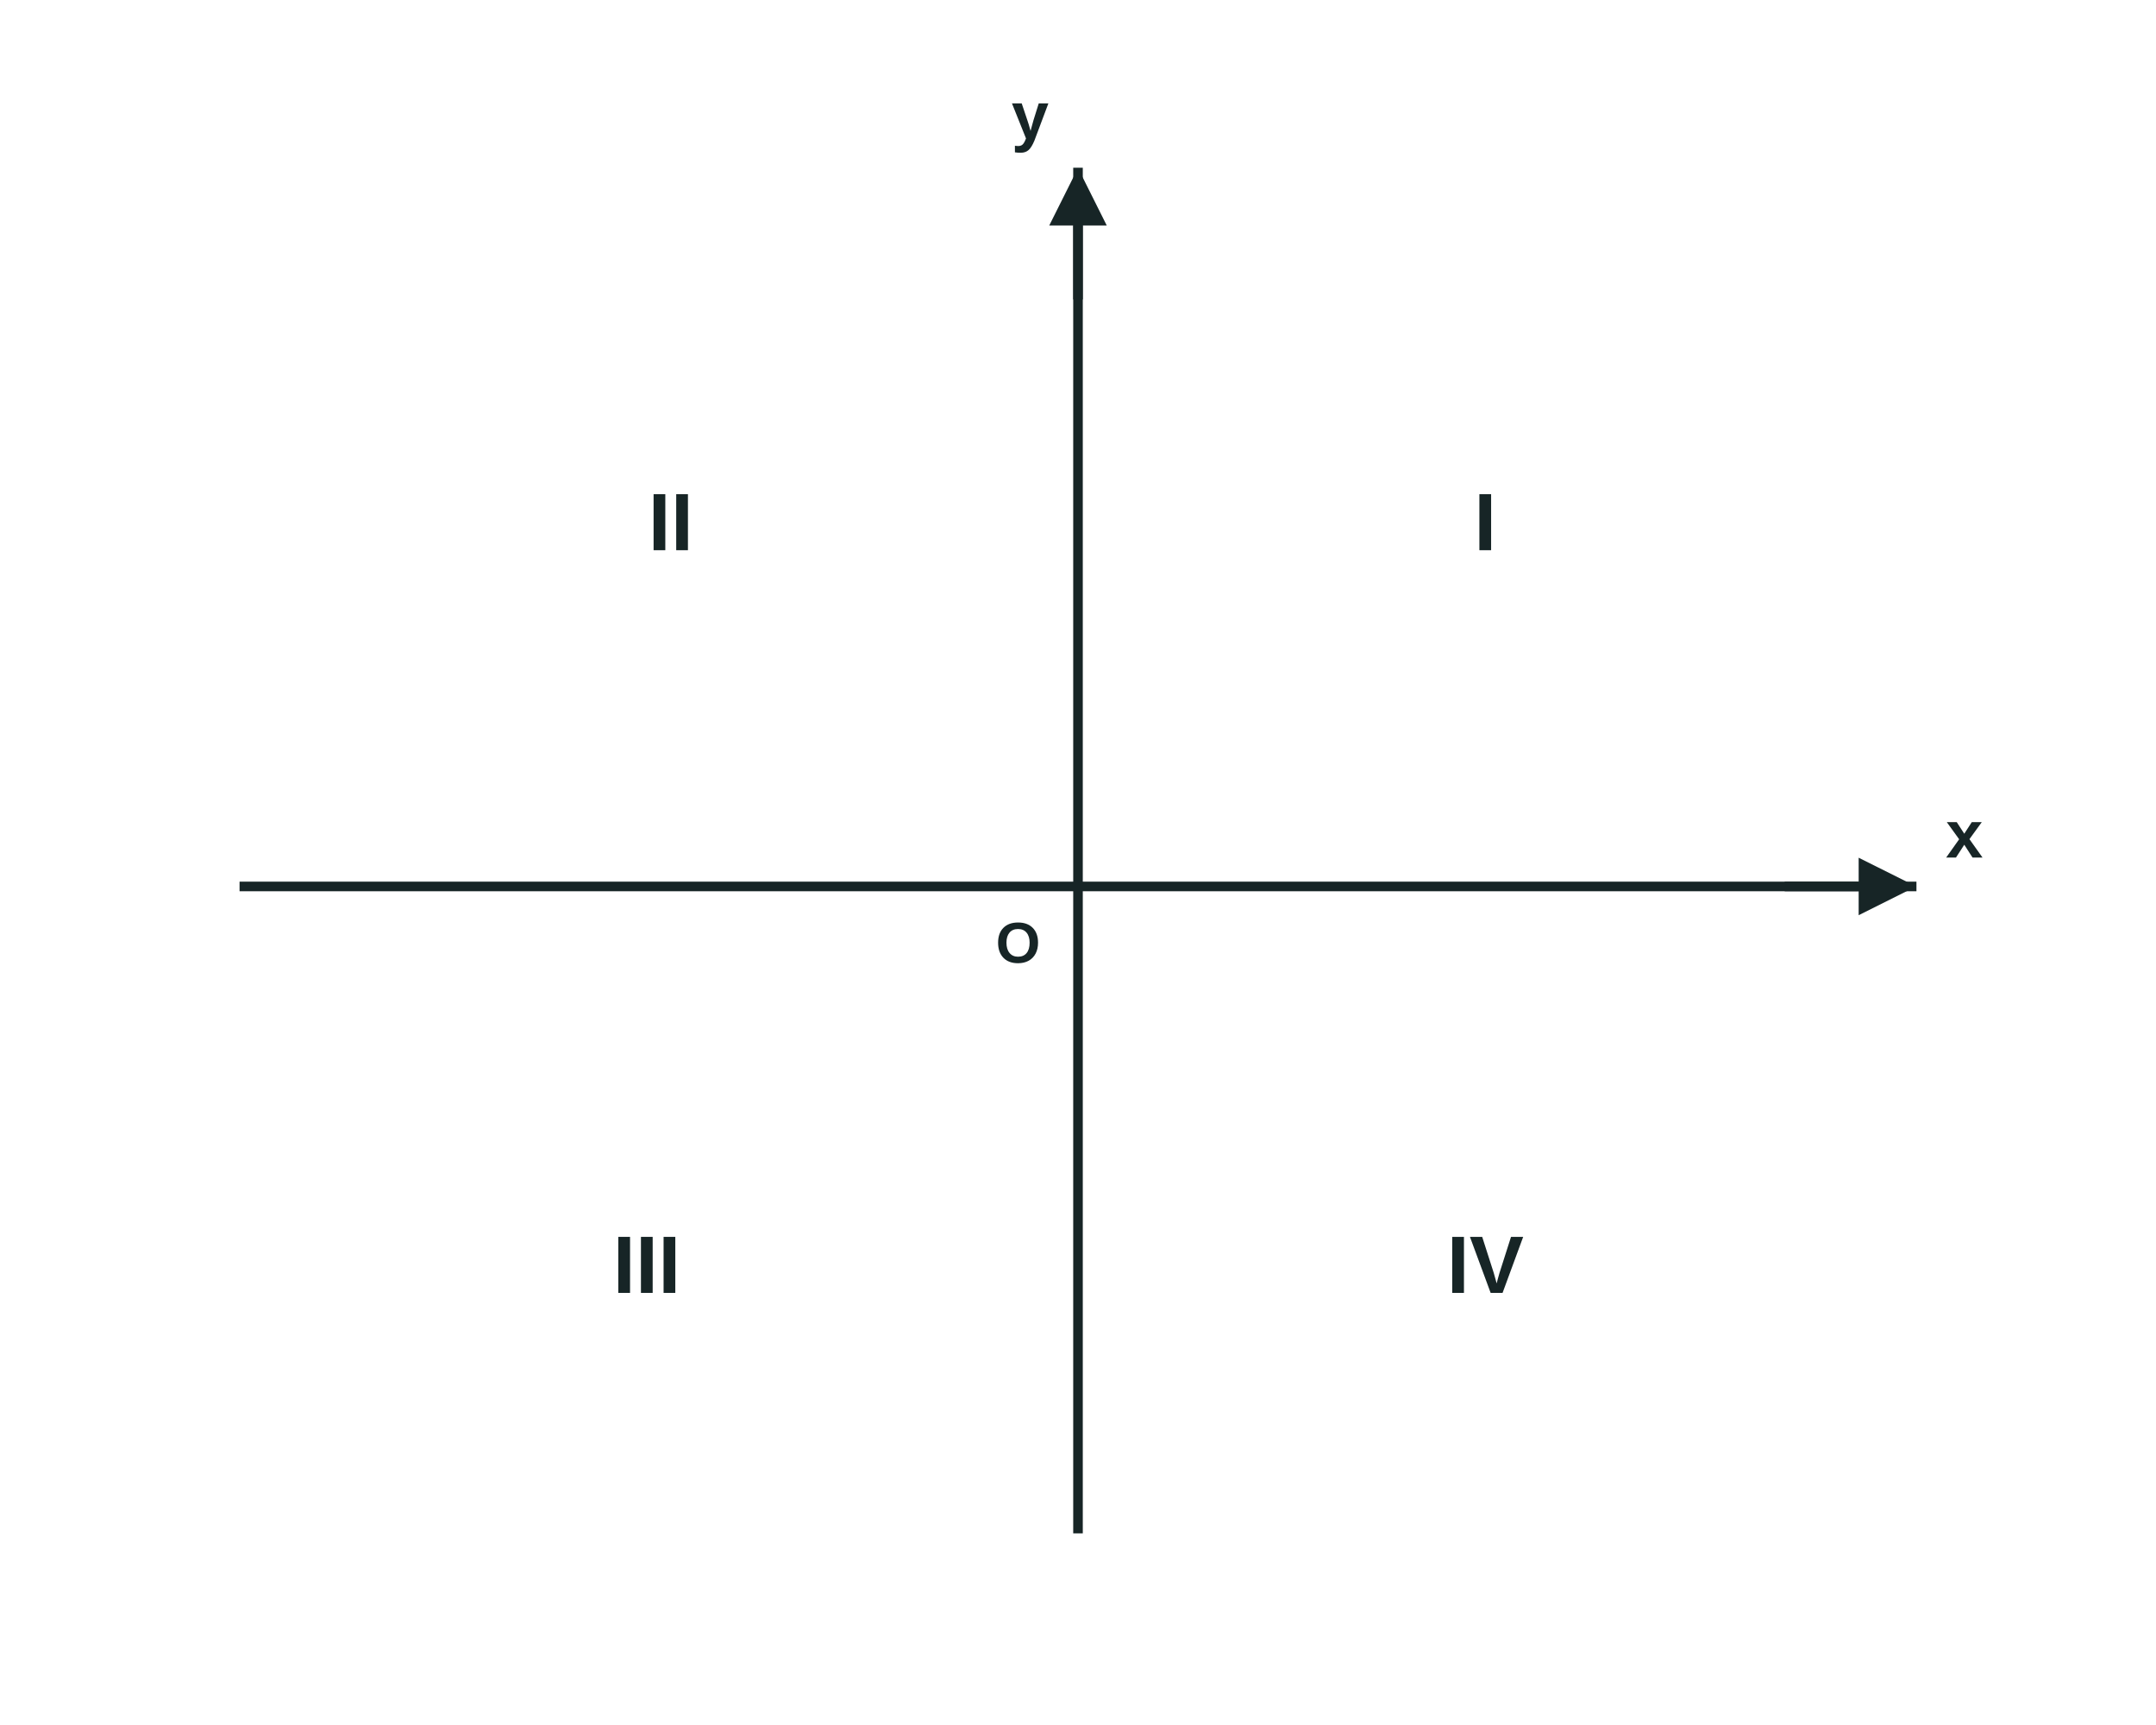
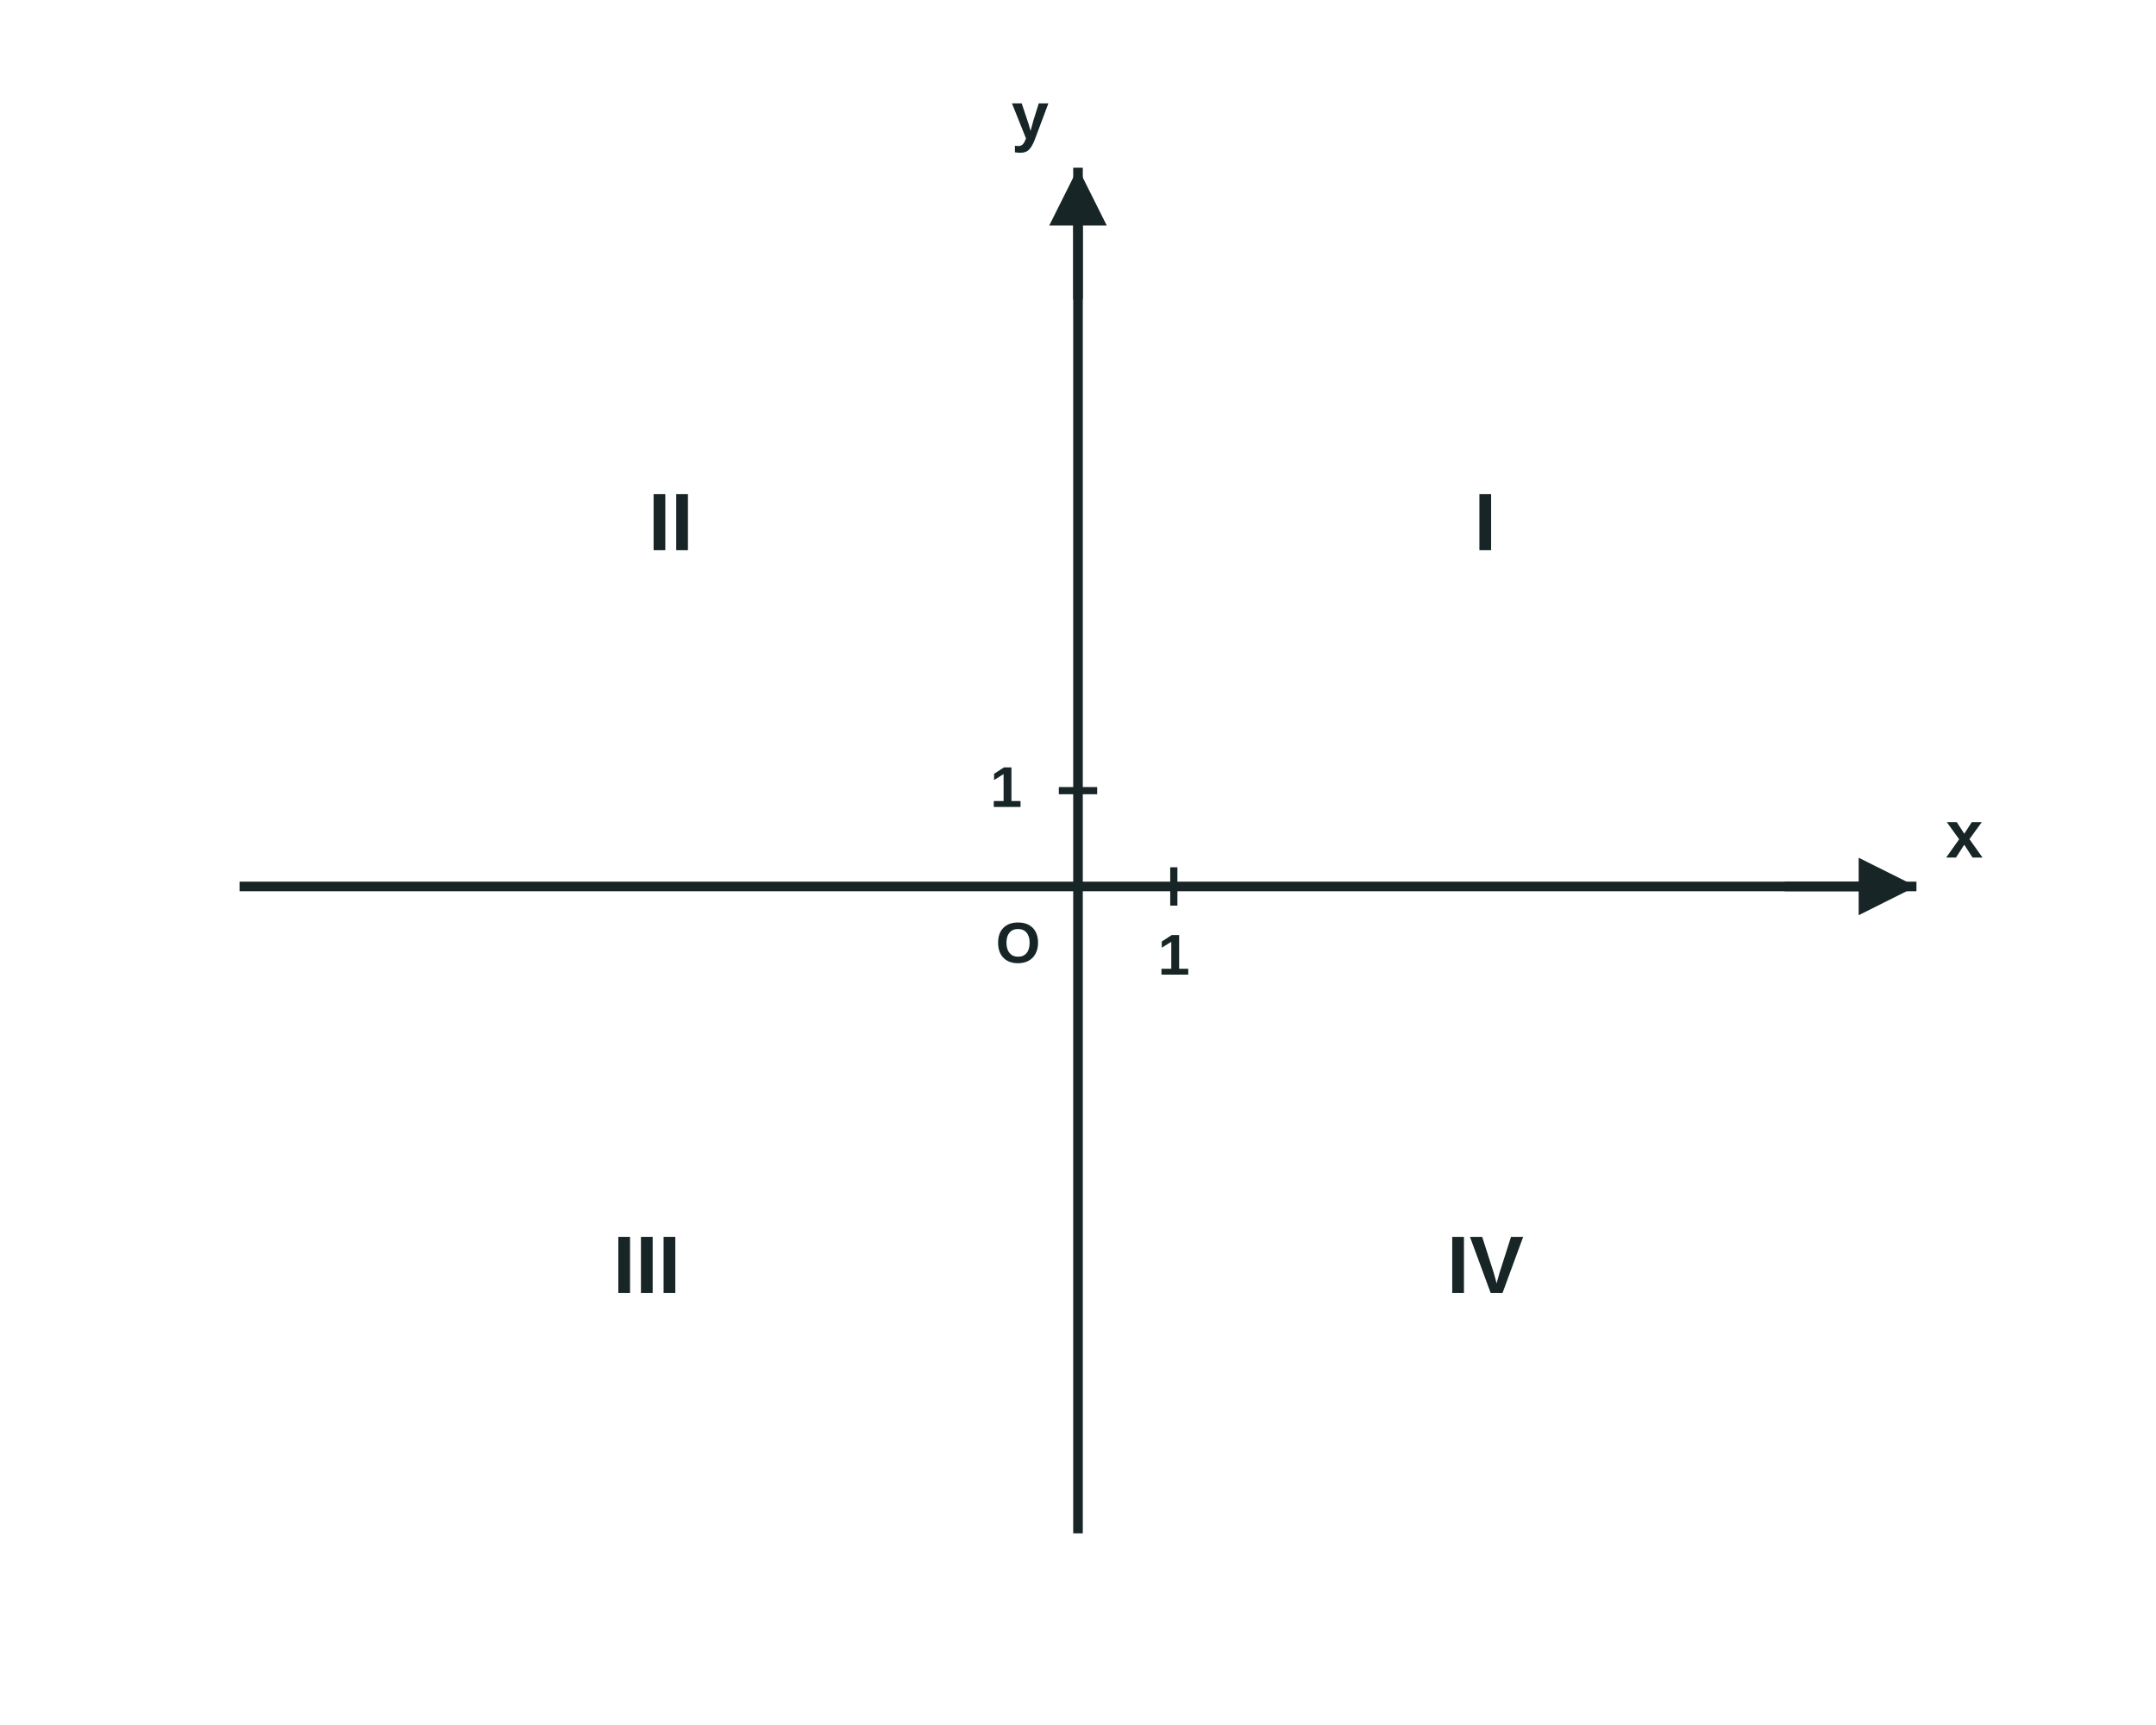
<svg xmlns="http://www.w3.org/2000/svg" width="900" height="720" style="overflow: hidden; display: block; background: rgb(255, 255, 255);" viewBox="0 0 900 720">
  <defs>
    <filter id="ld-fig-26_f1" width="300%" height="300%" filterUnits="userSpaceOnUse">
      <feOffset in="SourceGraphic" result="offOut" dx="5" dy="5" />
      <feColorMatrix in="offOut" result="colorOut" type="matrix" values="0.1 0 0 0 0  0 0.1 0 0 0  0 0 0.1 0 0  0 0 0 1 0" />
      <feGaussianBlur in="colorOut" result="blurOut" stdDeviation="3" />
      <feBlend in="SourceGraphic" in2="blurOut" mode="normal" />
    </filter>
    <clipPath id="ld-fig-26_ClipFull">
      <rect x="0" y="0" width="900" height="720" rx="10" ry="10" />
    </clipPath>
    <marker id="ld-fig-26_ld-x-arrowTriangleEnd1" fill="context-stroke" stroke="context-stroke" stroke-width="0" orient="auto" markerUnits="strokeWidth" refY="5" refX="0.05" viewBox="0 0 40 40" markerHeight="24" markerWidth="24" display="inherit" style="position: absolute;">
      <path d="M 0,0 L 10,5 L 0,10 z" />
    </marker>
    <marker id="ld-fig-26_ld-y-arrowTriangleEnd1" fill="context-stroke" stroke="context-stroke" stroke-width="0" orient="auto" markerUnits="strokeWidth" refY="5" refX="0.05" viewBox="0 0 40 40" markerHeight="24" markerWidth="24" display="inherit" style="position: absolute;">
      <path d="M 0,0 L 10,5 L 0,10 z" />
    </marker>
  </defs>
  <g />
  <g />
  <g />
  <g />
  <g />
  <g>
    <path id="ld-fig-26_jxgBoard1G1" stroke-linecap="round" stroke-linejoin="round" fill-rule="evenodd" stroke="#D55E00" stroke-opacity="1" stroke-width="1px" pointer-events="visibleStroke" fill-opacity="0" tabindex="null" d="M 0 0" display="none" style="position: absolute; transition: fill 100ms, fill-opacity 100ms, stroke 100ms, stroke-opacity 100ms, stroke-width 100ms; clip-path: url(&quot;#ld-fig-26_ClipFull&quot;); visibility: hidden;" />
    <path id="ld-fig-26_jxgBoard1G2" stroke-linecap="round" stroke-linejoin="round" fill-rule="evenodd" stroke="#D55E00" stroke-opacity="1" stroke-width="1px" pointer-events="visibleStroke" fill-opacity="0" tabindex="null" d="M 0 0" display="none" style="position: absolute; transition: fill 100ms, fill-opacity 100ms, stroke 100ms, stroke-opacity 100ms, stroke-width 100ms; clip-path: url(&quot;#ld-fig-26_ClipFull&quot;); visibility: hidden;" />
  </g>
  <g />
  <g>
    <line id="ld-fig-26_ld-x-axis" stroke="#172526" stroke-opacity="1" stroke-width="4px" pointer-events="visibleStroke" fill-opacity="0" tabindex="-1" x1="100" y1="370" x2="800" y2="370" stroke-linecap="butt" display="inline" style="position: absolute; clip-path: url(&quot;#ld-fig-26_ClipFull&quot;); visibility: inherit;" />
    <line id="ld-fig-26_ld-y-axis" stroke="#172526" stroke-opacity="1" stroke-width="4px" pointer-events="visibleStroke" fill-opacity="0" tabindex="-1" x1="450" y1="640" x2="450" y2="70" stroke-linecap="butt" display="inline" style="position: absolute; clip-path: url(&quot;#ld-fig-26_ClipFull&quot;); visibility: inherit;" />
    <line id="ld-fig-26_ld-x-arrow" stroke="#172526" stroke-opacity="1" stroke-width="4px" pointer-events="visibleStroke" fill-opacity="0" tabindex="-1" marker-end="url(#ld-fig-26_ld-x-arrowTriangleEnd1)" x1="745" y1="370" x2="776" y2="370" stroke-linecap="butt" display="inline" style="position: absolute; clip-path: url(&quot;#ld-fig-26_ClipFull&quot;); visibility: inherit;" />
    <line id="ld-fig-26_ld-y-arrow" stroke="#172526" stroke-opacity="1" stroke-width="4px" pointer-events="visibleStroke" fill-opacity="0" tabindex="-1" marker-end="url(#ld-fig-26_ld-y-arrowTriangleEnd1)" x1="450" y1="125" x2="450" y2="94" stroke-linecap="butt" display="inline" style="position: absolute; clip-path: url(&quot;#ld-fig-26_ClipFull&quot;); visibility: inherit;" />
+     <line id="ld-fig-26_ld-x-unit" stroke="#172526" stroke-opacity="1" stroke-width="3px" pointer-events="visibleStroke" fill-opacity="0" tabindex="-1" x1="490" y1="378" x2="490" y2="362" stroke-linecap="butt" display="inline" style="position: absolute; clip-path: url(&quot;#ld-fig-26_ClipFull&quot;); visibility: inherit;" />
+     <line id="ld-fig-26_ld-y-unit" stroke="#172526" stroke-opacity="1" stroke-width="3px" pointer-events="visibleStroke" fill-opacity="0" tabindex="-1" x1="442" y1="330" x2="458" y2="330" stroke-linecap="butt" display="inline" style="position: absolute; clip-path: url(&quot;#ld-fig-26_ClipFull&quot;); visibility: inherit;" />
  </g>
  <g />
  <g>
    <ellipse id="ld-fig-26_jxgBoard1P3" stroke="#D55E00" stroke-opacity="1" stroke-width="2px" fill="#D55E00" pointer-events="visiblePainted" fill-opacity="1" tabindex="null" cx="100" cy="370" rx="4" ry="4" display="none" style="position: absolute; transition: fill 100ms, fill-opacity 100ms, stroke 100ms, stroke-opacity 100ms, stroke-width 100ms, width 100ms, height 100ms, rx 100ms, ry 100ms; clip-path: url(&quot;#ld-fig-26_ClipFull&quot;); visibility: hidden;" />
    <ellipse id="ld-fig-26_jxgBoard1P4" stroke="#D55E00" stroke-opacity="1" stroke-width="2px" fill="#D55E00" pointer-events="visiblePainted" fill-opacity="1" tabindex="null" cx="800" cy="370" rx="4" ry="4" display="none" style="position: absolute; transition: fill 100ms, fill-opacity 100ms, stroke 100ms, stroke-opacity 100ms, stroke-width 100ms, width 100ms, height 100ms, rx 100ms, ry 100ms; clip-path: url(&quot;#ld-fig-26_ClipFull&quot;); visibility: hidden;" />
    <ellipse id="ld-fig-26_jxgBoard1P6" stroke="#D55E00" stroke-opacity="1" stroke-width="2px" fill="#D55E00" pointer-events="visiblePainted" fill-opacity="1" tabindex="null" cx="450" cy="640" rx="4" ry="4" display="none" style="position: absolute; transition: fill 100ms, fill-opacity 100ms, stroke 100ms, stroke-opacity 100ms, stroke-width 100ms, width 100ms, height 100ms, rx 100ms, ry 100ms; clip-path: url(&quot;#ld-fig-26_ClipFull&quot;); visibility: hidden;" />
    <ellipse id="ld-fig-26_jxgBoard1P7" stroke="#D55E00" stroke-opacity="1" stroke-width="2px" fill="#D55E00" pointer-events="visiblePainted" fill-opacity="1" tabindex="null" cx="450" cy="70" rx="4" ry="4" display="none" style="position: absolute; transition: fill 100ms, fill-opacity 100ms, stroke 100ms, stroke-opacity 100ms, stroke-width 100ms, width 100ms, height 100ms, rx 100ms, ry 100ms; clip-path: url(&quot;#ld-fig-26_ClipFull&quot;); visibility: hidden;" />
    <ellipse id="ld-fig-26_jxgBoard1P9" stroke="#D55E00" stroke-opacity="1" stroke-width="2px" fill="#D55E00" pointer-events="visiblePainted" fill-opacity="1" tabindex="null" cx="745" cy="370" rx="4" ry="4" display="none" style="position: absolute; transition: fill 100ms, fill-opacity 100ms, stroke 100ms, stroke-opacity 100ms, stroke-width 100ms, width 100ms, height 100ms, rx 100ms, ry 100ms; clip-path: url(&quot;#ld-fig-26_ClipFull&quot;); visibility: hidden;" />
    <ellipse id="ld-fig-26_jxgBoard1P10" stroke="#D55E00" stroke-opacity="1" stroke-width="2px" fill="#D55E00" pointer-events="visiblePainted" fill-opacity="1" tabindex="null" cx="800" cy="370" rx="4" ry="4" display="none" style="position: absolute; transition: fill 100ms, fill-opacity 100ms, stroke 100ms, stroke-opacity 100ms, stroke-width 100ms, width 100ms, height 100ms, rx 100ms, ry 100ms; clip-path: url(&quot;#ld-fig-26_ClipFull&quot;); visibility: hidden;" />
    <ellipse id="ld-fig-26_jxgBoard1P12" stroke="#D55E00" stroke-opacity="1" stroke-width="2px" fill="#D55E00" pointer-events="visiblePainted" fill-opacity="1" tabindex="null" cx="450" cy="125" rx="4" ry="4" display="none" style="position: absolute; transition: fill 100ms, fill-opacity 100ms, stroke 100ms, stroke-opacity 100ms, stroke-width 100ms, width 100ms, height 100ms, rx 100ms, ry 100ms; clip-path: url(&quot;#ld-fig-26_ClipFull&quot;); visibility: hidden;" />
    <ellipse id="ld-fig-26_jxgBoard1P13" stroke="#D55E00" stroke-opacity="1" stroke-width="2px" fill="#D55E00" pointer-events="visiblePainted" fill-opacity="1" tabindex="null" cx="450" cy="70" rx="4" ry="4" display="none" style="position: absolute; transition: fill 100ms, fill-opacity 100ms, stroke 100ms, stroke-opacity 100ms, stroke-width 100ms, width 100ms, height 100ms, rx 100ms, ry 100ms; clip-path: url(&quot;#ld-fig-26_ClipFull&quot;); visibility: hidden;" />
+     <ellipse id="ld-fig-26_jxgBoard1P15" stroke="#D55E00" stroke-opacity="1" stroke-width="2px" fill="#D55E00" pointer-events="visiblePainted" fill-opacity="1" tabindex="null" cx="490" cy="378" rx="4" ry="4" display="none" style="position: absolute; transition: fill 100ms, fill-opacity 100ms, stroke 100ms, stroke-opacity 100ms, stroke-width 100ms, width 100ms, height 100ms, rx 100ms, ry 100ms; clip-path: url(&quot;#ld-fig-26_ClipFull&quot;); visibility: hidden;" />
+     <ellipse id="ld-fig-26_jxgBoard1P16" stroke="#D55E00" stroke-opacity="1" stroke-width="2px" fill="#D55E00" pointer-events="visiblePainted" fill-opacity="1" tabindex="null" cx="490" cy="362" rx="4" ry="4" display="none" style="position: absolute; transition: fill 100ms, fill-opacity 100ms, stroke 100ms, stroke-opacity 100ms, stroke-width 100ms, width 100ms, height 100ms, rx 100ms, ry 100ms; clip-path: url(&quot;#ld-fig-26_ClipFull&quot;); visibility: hidden;" />
+     <ellipse id="ld-fig-26_jxgBoard1P18" stroke="#D55E00" stroke-opacity="1" stroke-width="2px" fill="#D55E00" pointer-events="visiblePainted" fill-opacity="1" tabindex="null" cx="442" cy="330" rx="4" ry="4" display="none" style="position: absolute; transition: fill 100ms, fill-opacity 100ms, stroke 100ms, stroke-opacity 100ms, stroke-width 100ms, width 100ms, height 100ms, rx 100ms, ry 100ms; clip-path: url(&quot;#ld-fig-26_ClipFull&quot;); visibility: hidden;" />
+     <ellipse id="ld-fig-26_jxgBoard1P19" stroke="#D55E00" stroke-opacity="1" stroke-width="2px" fill="#D55E00" pointer-events="visiblePainted" fill-opacity="1" tabindex="null" cx="458" cy="330" rx="4" ry="4" display="none" style="position: absolute; transition: fill 100ms, fill-opacity 100ms, stroke 100ms, stroke-opacity 100ms, stroke-width 100ms, width 100ms, height 100ms, rx 100ms, ry 100ms; clip-path: url(&quot;#ld-fig-26_ClipFull&quot;); visibility: hidden;" />
  </g>
  <g />
  <g />
  <g />
  <g />
  <g />
  <g />
  <g />
  <g />
  <g />
  <g />
  <g id="ld-fig-26-label-layer">
    <text fill="#172526" font-family="Arial, Helvetica, sans-serif" font-size="28" font-weight="600" dominant-baseline="middle" data-label-id="x-label" x="820" y="350" text-anchor="middle">x</text>
    <text fill="#172526" font-family="Arial, Helvetica, sans-serif" font-size="28" font-weight="600" dominant-baseline="middle" data-label-id="y-label" x="430" y="50" text-anchor="middle">y</text>
    <text fill="#172526" font-family="Arial, Helvetica, sans-serif" font-size="24" font-weight="600" dominant-baseline="middle" data-label-id="O-label" x="425" y="395" text-anchor="middle">O</text>
    <text fill="#172526" font-family="Arial, Helvetica, sans-serif" font-size="34" font-weight="600" dominant-baseline="middle" data-label-id="I-label" x="620" y="220" text-anchor="middle">I</text>
    <text fill="#172526" font-family="Arial, Helvetica, sans-serif" font-size="34" font-weight="600" dominant-baseline="middle" data-label-id="II-label" x="280" y="220" text-anchor="middle">II</text>
    <text fill="#172526" font-family="Arial, Helvetica, sans-serif" font-size="34" font-weight="600" dominant-baseline="middle" data-label-id="III-label" x="270" y="530" text-anchor="middle">III</text>
    <text fill="#172526" font-family="Arial, Helvetica, sans-serif" font-size="34" font-weight="600" dominant-baseline="middle" data-label-id="IV-label" x="620" y="530" text-anchor="middle">IV</text>
+     <text fill="#172526" font-family="Arial, Helvetica, sans-serif" font-size="24" font-weight="600" dominant-baseline="middle" data-label-id="x-unit-label-label" x="490" y="400" text-anchor="middle">1</text>
+     <text fill="#172526" font-family="Arial, Helvetica, sans-serif" font-size="24" font-weight="600" dominant-baseline="middle" data-label-id="y-unit-label-label" x="420" y="330" text-anchor="middle">1</text>
  </g>
</svg>
